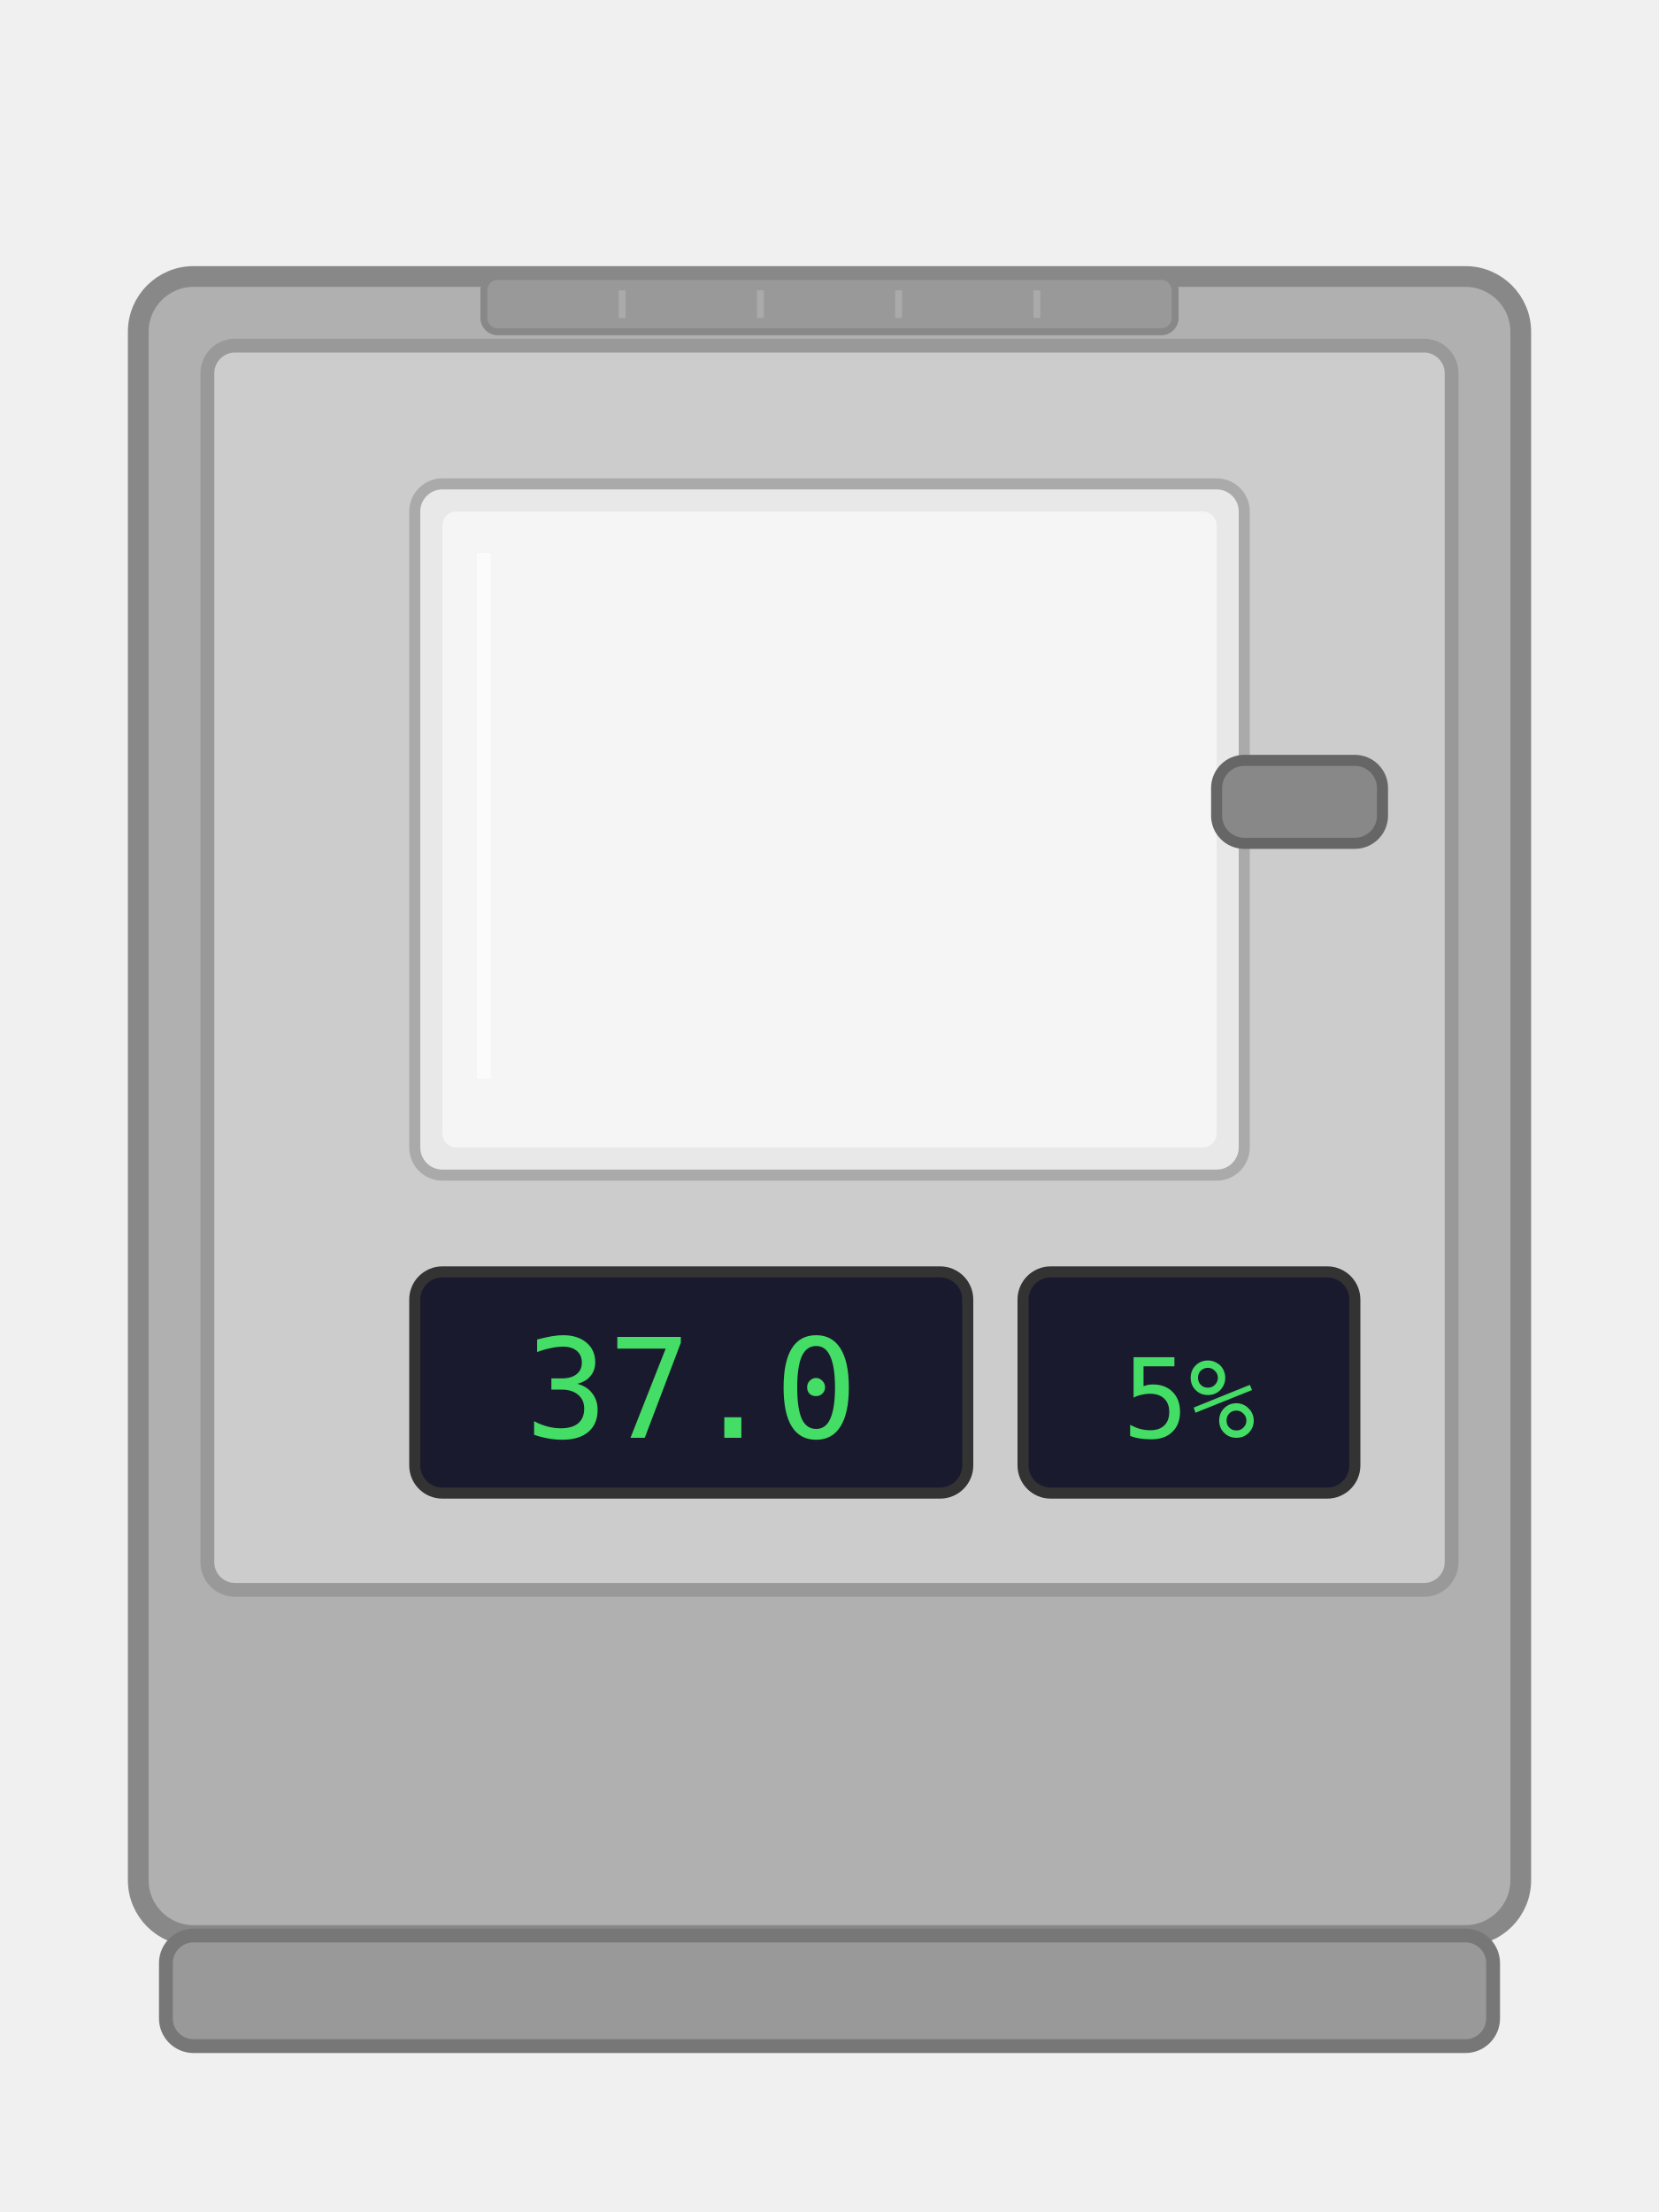
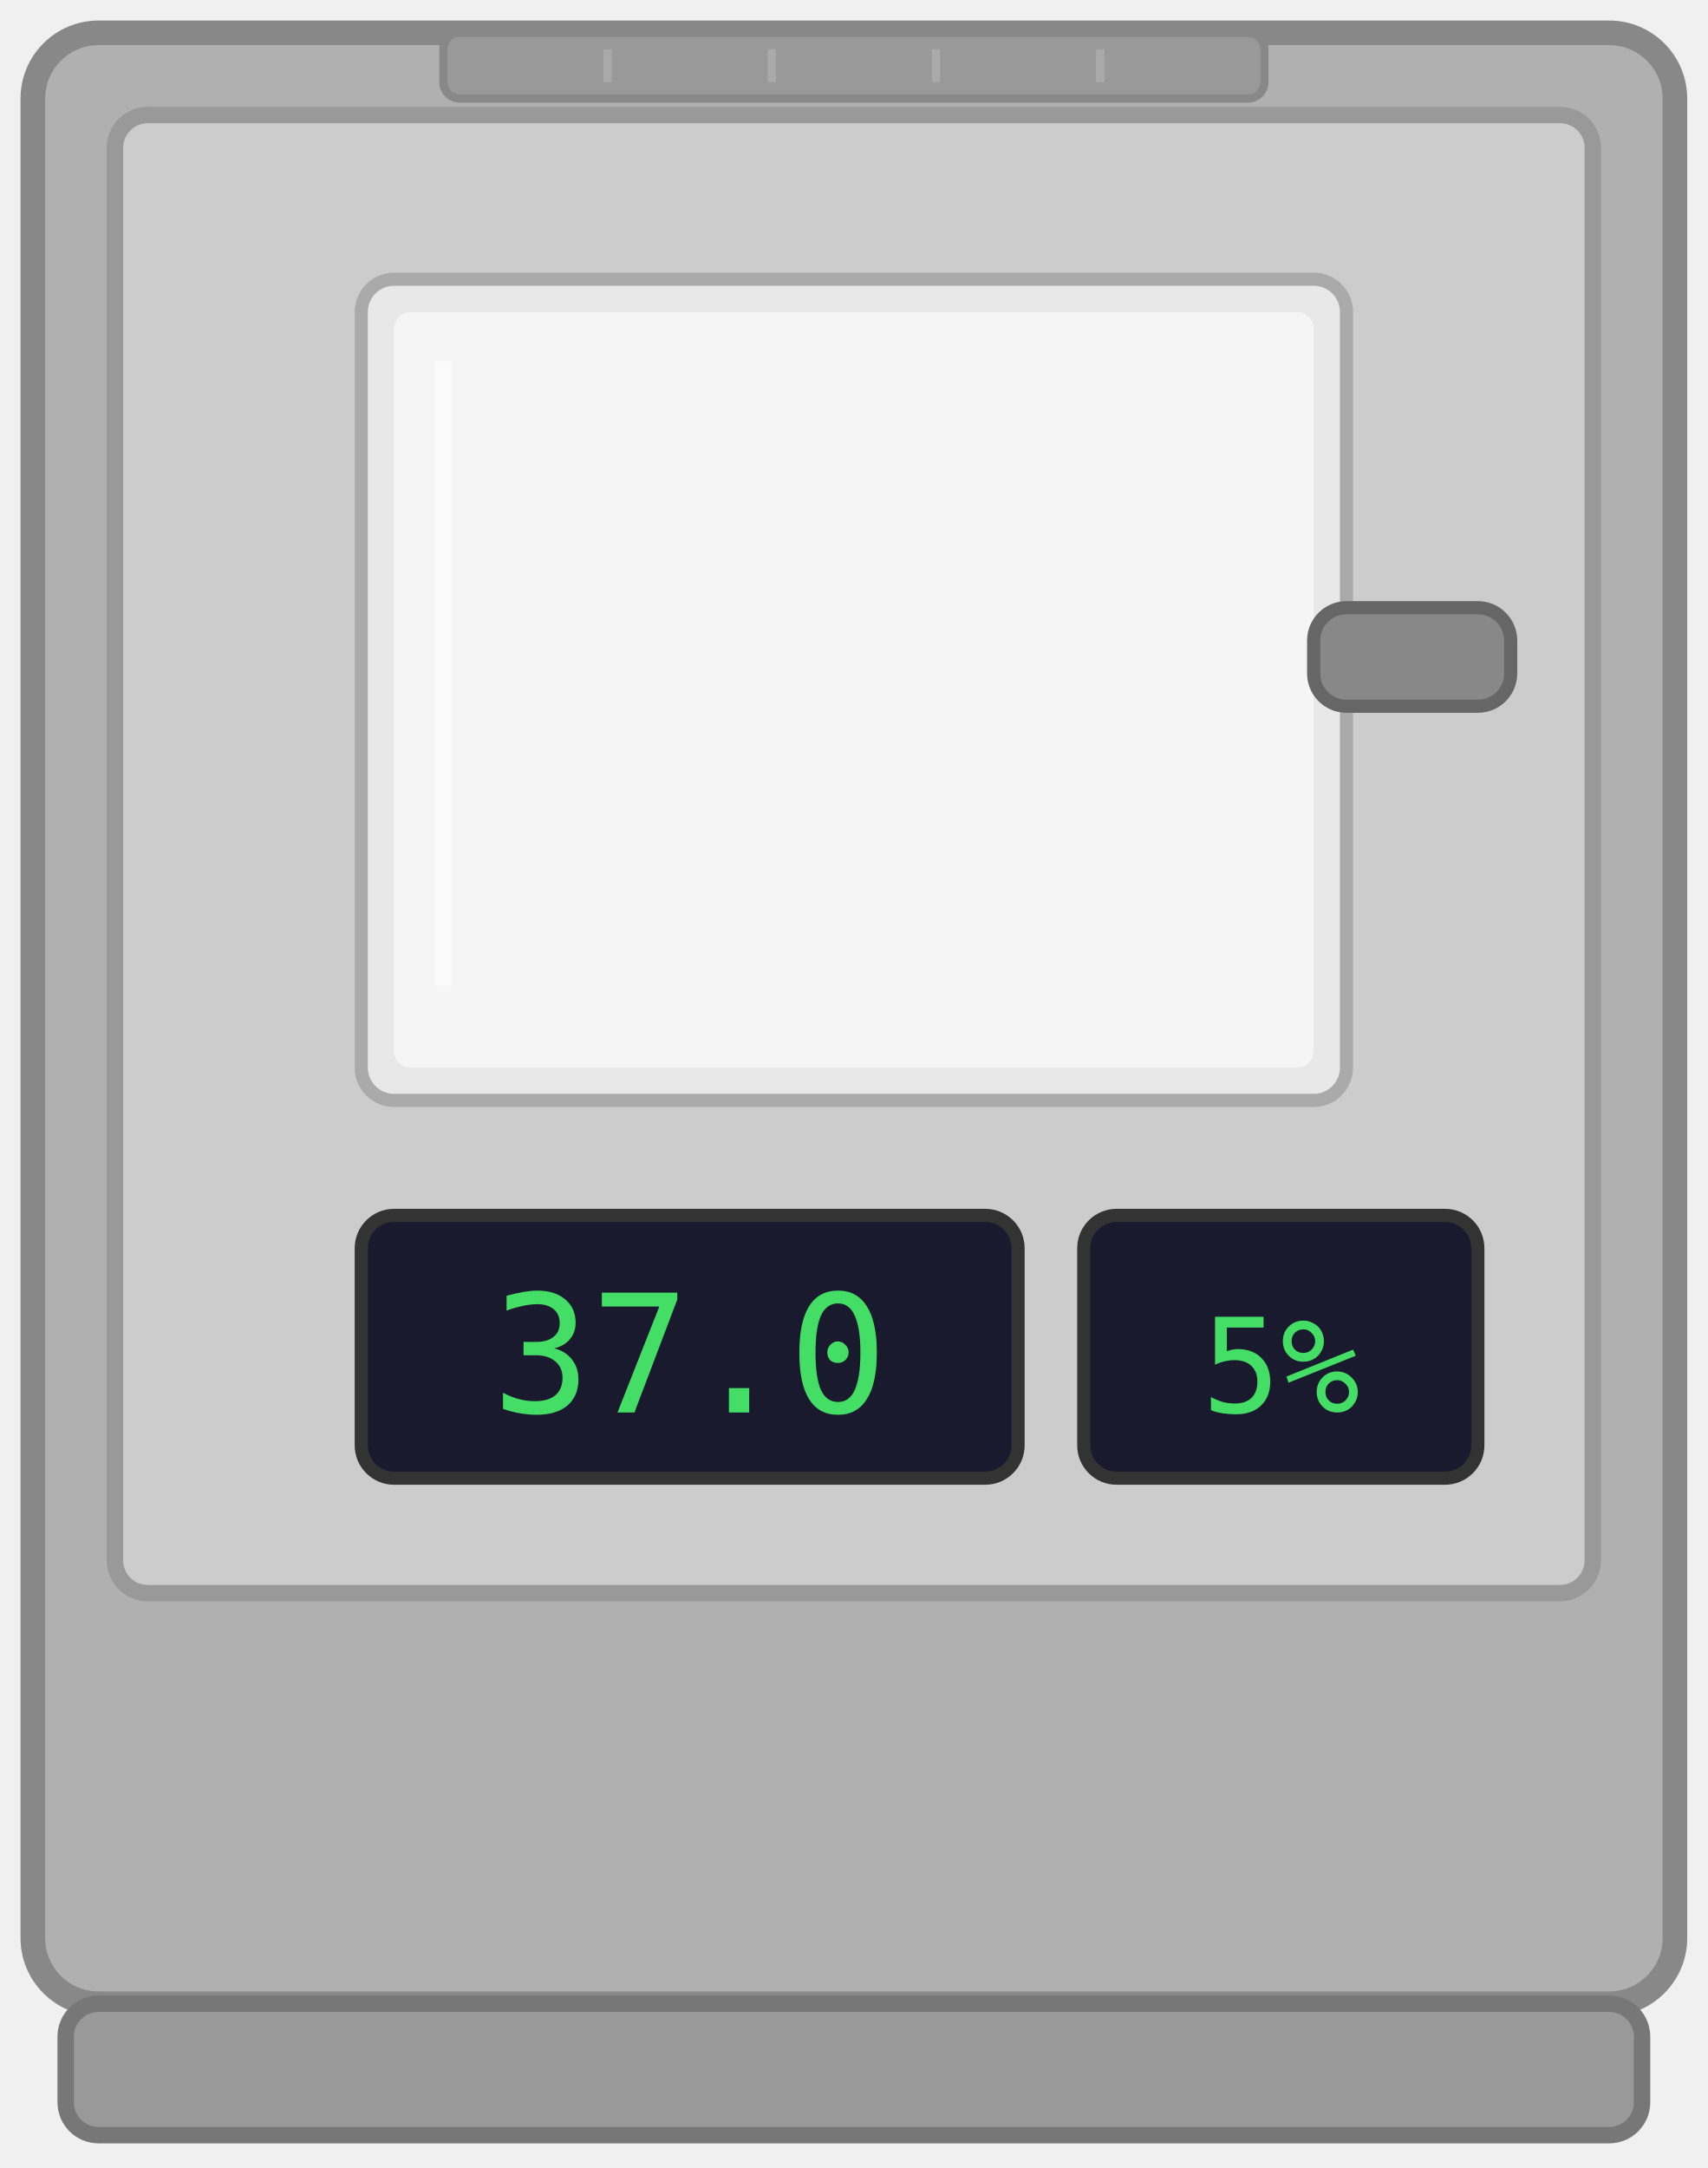
- <svg xmlns="http://www.w3.org/2000/svg" id="incubator" viewBox="0 0 120 160">
+ <svg xmlns="http://www.w3.org/2000/svg" id="incubator" viewBox="0 0 104 132">
  <g id="body">
-     <rect x="10" y="20" width="100" height="120" rx="4" fill="#b0b0b0" stroke="#888888" stroke-width="1.5" />
-     <rect x="15" y="25" width="90" height="90" rx="2" fill="#cccccc" stroke="#999999" stroke-width="1" />
-     <rect x="30" y="35" width="60" height="50" rx="2" fill="#e8e8e8" stroke="#aaaaaa" stroke-width="0.8" />
-     <rect x="32" y="37" width="56" height="46" rx="1" fill="#f5f5f5" stroke="none" />
-     <line x1="35" y1="40" x2="35" y2="78" stroke="#ffffff" stroke-width="1" opacity="0.6" />
-     <rect x="88" y="55" width="12" height="6" rx="2" fill="#888888" stroke="#666666" stroke-width="0.8" />
-     <rect x="30" y="92" width="40" height="16" rx="2" fill="#1a1a2e" stroke="#333333" stroke-width="0.8" />
-     <text x="50" y="104" text-anchor="middle" font-size="10" font-family="monospace" fill="#44dd66">37.0</text>
-     <rect x="74" y="92" width="24" height="16" rx="2" fill="#1a1a2e" stroke="#333333" stroke-width="0.8" />
-     <text x="86" y="104" text-anchor="middle" font-size="8" font-family="monospace" fill="#44dd66">5%</text>
-     <rect x="12" y="140" width="96" height="8" rx="2" fill="#999999" stroke="#777777" stroke-width="1" />
-     <rect x="35" y="20" width="50" height="4" rx="1" fill="#999999" stroke="#888888" stroke-width="0.5" />
-     <line x1="45" y1="21" x2="45" y2="23" stroke="#aaaaaa" stroke-width="0.5" />
-     <line x1="55" y1="21" x2="55" y2="23" stroke="#aaaaaa" stroke-width="0.5" />
-     <line x1="65" y1="21" x2="65" y2="23" stroke="#aaaaaa" stroke-width="0.5" />
-     <line x1="75" y1="21" x2="75" y2="23" stroke="#aaaaaa" stroke-width="0.5" />
+     <rect x="2" y="2" width="100" height="120" rx="4" fill="#b0b0b0" stroke="#888888" stroke-width="1.5" />
+     <rect x="7" y="7" width="90" height="90" rx="2" fill="#cccccc" stroke="#999999" stroke-width="1" />
+     <rect x="22" y="17" width="60" height="50" rx="2" fill="#e8e8e8" stroke="#aaaaaa" stroke-width="0.8" />
+     <rect x="24" y="19" width="56" height="46" rx="1" fill="#f5f5f5" stroke="none" />
+     <line x1="27" y1="22" x2="27" y2="60" stroke="#ffffff" stroke-width="1" opacity="0.6" />
+     <rect x="80" y="37" width="12" height="6" rx="2" fill="#888888" stroke="#666666" stroke-width="0.8" />
+     <rect x="22" y="74" width="40" height="16" rx="2" fill="#1a1a2e" stroke="#333333" stroke-width="0.8" />
+     <text x="42" y="86" text-anchor="middle" font-size="10" font-family="monospace" fill="#44dd66">37.0</text>
+     <rect x="66" y="74" width="24" height="16" rx="2" fill="#1a1a2e" stroke="#333333" stroke-width="0.8" />
+     <text x="78" y="86" text-anchor="middle" font-size="8" font-family="monospace" fill="#44dd66">5%</text>
+     <rect x="4" y="122" width="96" height="8" rx="2" fill="#999999" stroke="#777777" stroke-width="1" />
+     <rect x="27" y="2" width="50" height="4" rx="1" fill="#999999" stroke="#888888" stroke-width="0.5" />
+     <line x1="37" y1="3" x2="37" y2="5" stroke="#aaaaaa" stroke-width="0.5" />
+     <line x1="47" y1="3" x2="47" y2="5" stroke="#aaaaaa" stroke-width="0.5" />
+     <line x1="57" y1="3" x2="57" y2="5" stroke="#aaaaaa" stroke-width="0.5" />
+     <line x1="67" y1="3" x2="67" y2="5" stroke="#aaaaaa" stroke-width="0.5" />
  </g>
  <g id="overlay_root" />
-   <rect id="anchor_highlight" x="8" y="18" width="104" height="132" fill="none" stroke="none" display="none" />
-   <rect id="anchor_error" x="80" y="18" width="12" height="12" fill="none" stroke="none" display="none" />
+   <rect id="anchor_highlight" x="0" y="0" width="104" height="132" fill="none" stroke="none" display="none" />
+   <rect id="anchor_error" x="72" y="0" width="12" height="12" fill="none" stroke="none" display="none" />
</svg>
